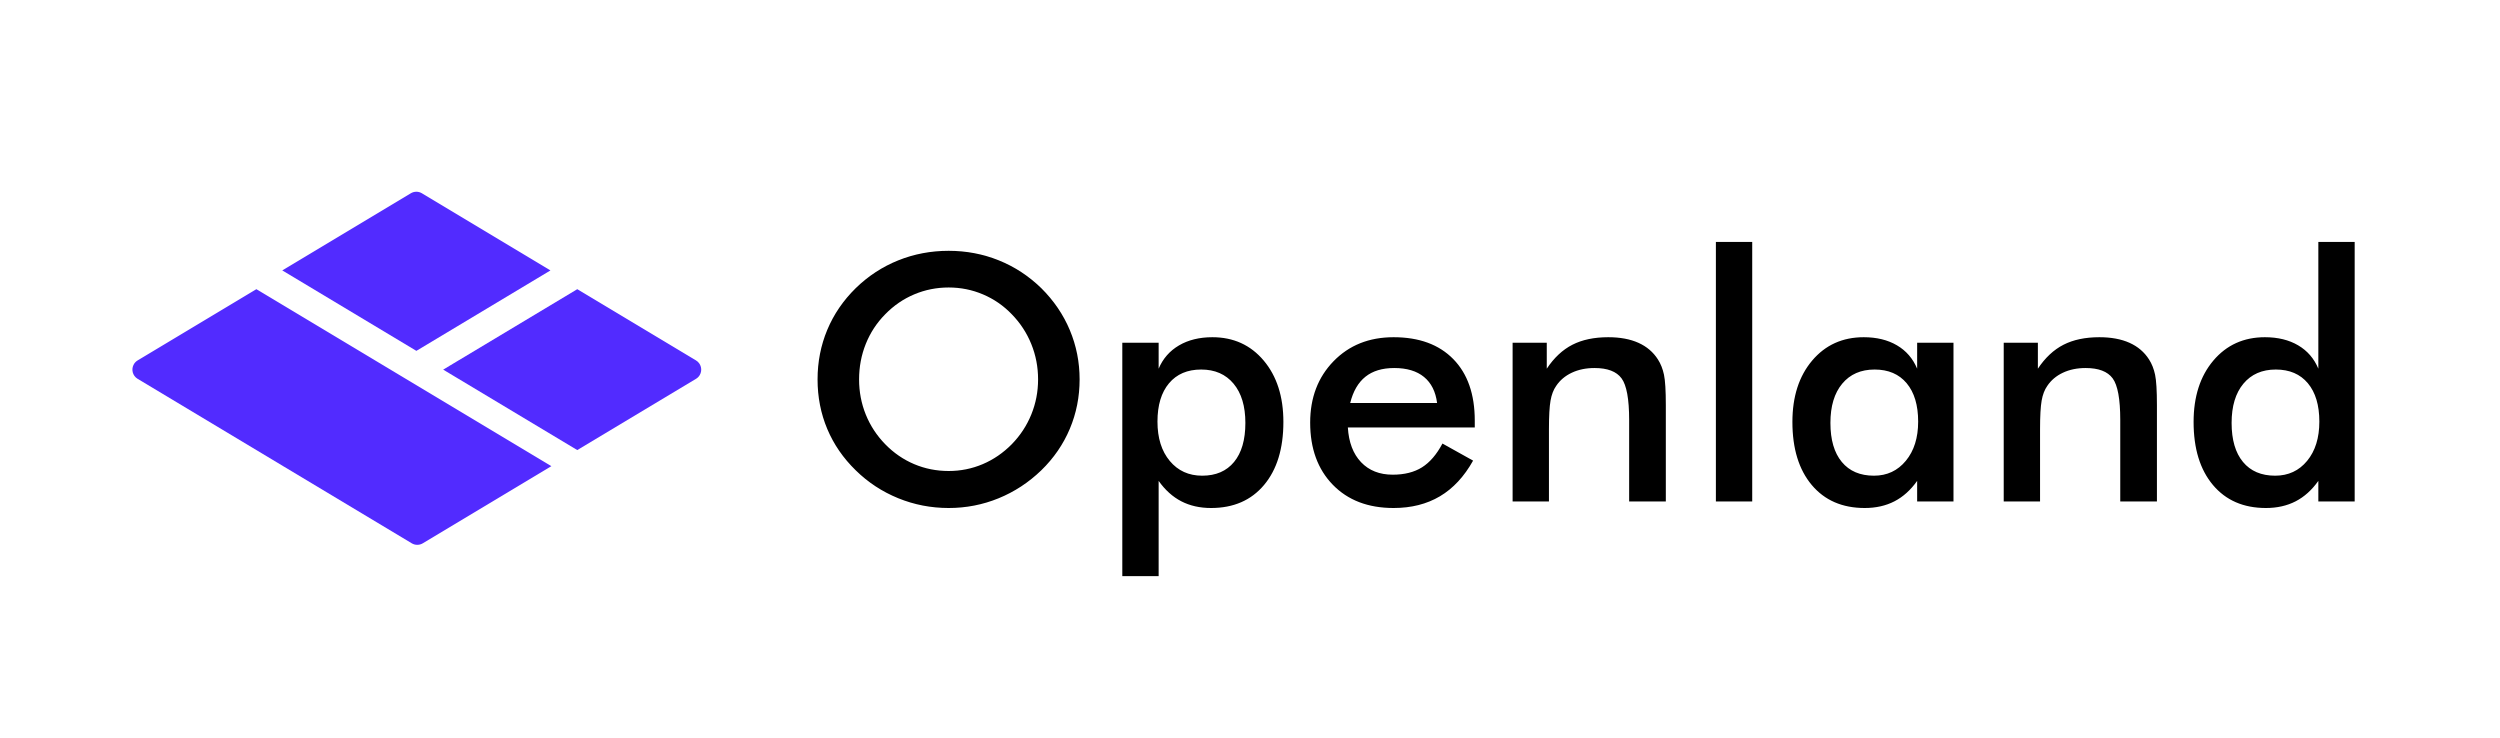
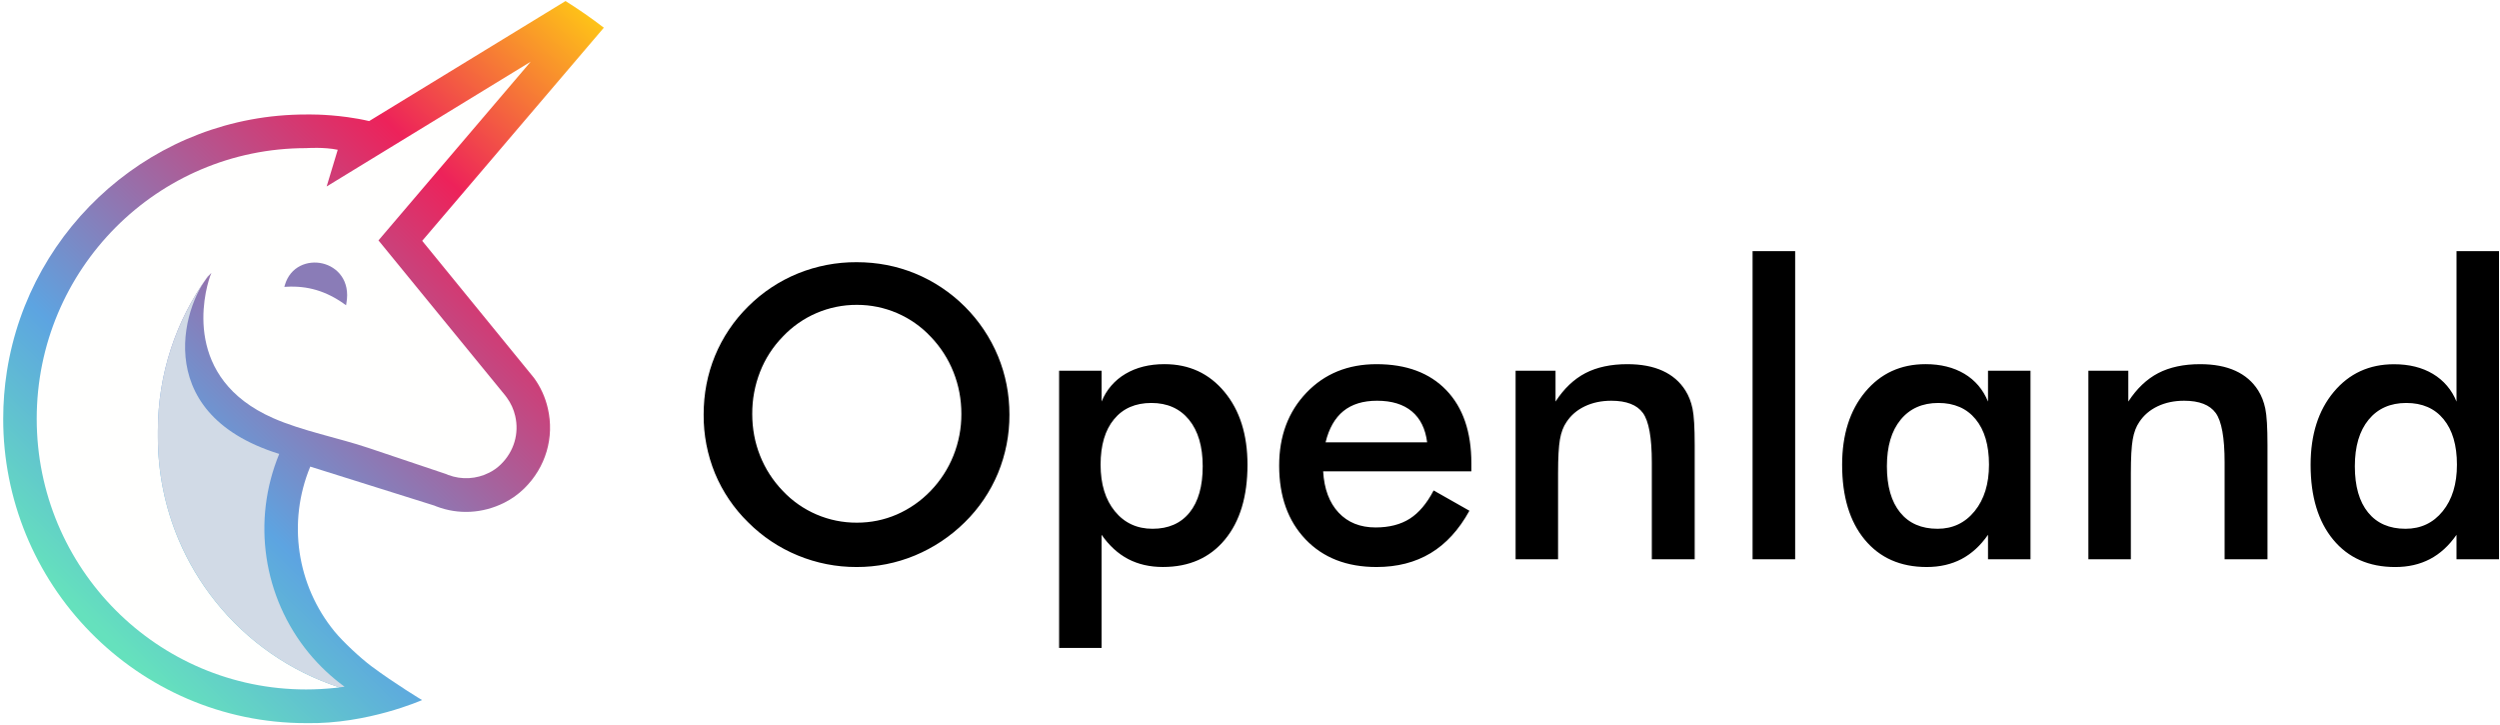
- <svg xmlns="http://www.w3.org/2000/svg" width="678px" height="200px" viewBox="0 0 678 200" version="1.1">
-   <defs />
-   <g id="logotype" stroke="none" stroke-width="1" fill="none" fill-rule="evenodd">
-     <g id="Logotype" transform="translate(20, 20)">
-       <g id="Logo" transform="translate(13, 0)" fill="#522BFF">
-         <path d="M81.415,32.415 L116.281,53.335 L79.918,75.153 L43.554,53.335 L78.421,32.415 C79.342,31.862 80.493,31.862 81.415,32.415 Z" id="Mask" />
-         <path d="M123.554,58.424 L155.76,77.747 C157.138,78.574 157.585,80.361 156.758,81.738 C156.512,82.148 156.17,82.491 155.76,82.736 L123.554,102.06 L87.191,80.242 L123.554,58.424 Z" id="Mask" />
-         <path d="M36.528,58.424 L116.528,106.424 L81.661,127.344 C80.74,127.896 79.589,127.896 78.668,127.344 L4.322,82.736 C2.944,81.91 2.497,80.123 3.324,78.745 C3.57,78.336 3.912,77.993 4.322,77.747 L36.528,58.424 Z" id="Mask" />
-       </g>
-       <path d="M261.528,82.896 C261.528,79.536 260.915,76.342 259.689,73.314 C258.463,70.287 256.699,67.593 254.398,65.231 C252.158,62.9 249.562,61.107 246.611,59.85 C243.659,58.594 240.548,57.966 237.279,57.966 C234.009,57.966 230.899,58.586 227.947,59.828 C224.995,61.069 222.369,62.87 220.068,65.231 C217.768,67.563 216.012,70.242 214.801,73.269 C213.59,76.296 212.984,79.505 212.984,82.896 C212.984,86.256 213.59,89.435 214.801,92.432 C216.012,95.429 217.768,98.108 220.068,100.47 C222.369,102.831 224.988,104.632 227.924,105.874 C230.861,107.115 233.979,107.735 237.279,107.735 C240.518,107.735 243.598,107.115 246.52,105.874 C249.441,104.632 252.067,102.831 254.398,100.47 C256.699,98.108 258.463,95.422 259.689,92.409 C260.915,89.397 261.528,86.226 261.528,82.896 Z M272.79,82.896 C272.79,87.619 271.904,92.084 270.133,96.292 C268.362,100.5 265.781,104.254 262.391,107.554 C258.97,110.854 255.11,113.381 250.811,115.137 C246.512,116.893 242.001,117.771 237.279,117.771 C232.496,117.771 227.932,116.886 223.588,115.115 C219.243,113.343 215.406,110.823 212.076,107.554 C208.686,104.254 206.112,100.515 204.356,96.337 C202.601,92.16 201.723,87.679 201.723,82.896 C201.723,78.143 202.601,73.663 204.356,69.455 C206.112,65.247 208.686,61.478 212.076,58.147 C215.467,54.848 219.312,52.335 223.61,50.609 C227.909,48.884 232.465,48.021 237.279,48.021 C242.062,48.021 246.595,48.884 250.879,50.609 C255.163,52.335 259,54.848 262.391,58.147 C265.781,61.508 268.362,65.3 270.133,69.523 C271.904,73.746 272.79,78.204 272.79,82.896 Z M293.905,94.339 C293.905,98.79 295.018,102.347 297.243,105.011 C299.468,107.675 302.397,109.007 306.03,109.007 C309.753,109.007 312.637,107.766 314.68,105.283 C316.724,102.801 317.746,99.274 317.746,94.703 C317.746,90.162 316.678,86.612 314.544,84.054 C312.41,81.496 309.481,80.217 305.757,80.217 C302.034,80.217 299.127,81.458 297.039,83.94 C294.95,86.423 293.905,89.889 293.905,94.339 Z M284.369,136.253 L284.369,72.951 L294.223,72.951 L294.223,79.99 C295.374,77.265 297.213,75.161 299.74,73.678 C302.268,72.194 305.288,71.453 308.8,71.453 C314.522,71.453 319.161,73.564 322.718,77.787 C326.275,82.011 328.054,87.558 328.054,94.43 C328.054,101.666 326.305,107.364 322.809,111.527 C319.312,115.69 314.522,117.771 308.437,117.771 C305.409,117.771 302.722,117.166 300.376,115.955 C298.03,114.744 295.979,112.897 294.223,110.415 L294.223,136.253 L284.369,136.253 Z M379.958,95.929 L345.537,95.929 C345.779,99.955 346.975,103.096 349.124,105.351 C351.273,107.607 354.134,108.734 357.707,108.734 C360.885,108.734 363.534,108.068 365.653,106.736 C367.772,105.404 369.619,103.255 371.193,100.288 L379.503,104.92 C377.082,109.249 374.084,112.473 370.512,114.592 C366.94,116.711 362.747,117.771 357.934,117.771 C351.031,117.771 345.537,115.667 341.45,111.459 C337.363,107.251 335.319,101.635 335.319,94.612 C335.319,87.861 337.431,82.313 341.654,77.969 C345.877,73.625 351.304,71.453 357.934,71.453 C364.866,71.453 370.27,73.436 374.145,77.401 C378.02,81.367 379.958,86.922 379.958,94.067 L379.958,95.929 Z M369.74,89.299 C369.347,86.211 368.166,83.857 366.198,82.238 C364.23,80.618 361.536,79.808 358.115,79.808 C354.876,79.808 352.272,80.595 350.305,82.169 C348.337,83.744 346.959,86.12 346.172,89.299 L369.74,89.299 Z M390.22,116 L390.22,72.951 L399.484,72.951 L399.484,79.99 C401.452,77.023 403.768,74.858 406.432,73.496 C409.096,72.134 412.335,71.453 416.149,71.453 C419.358,71.453 422.091,71.96 424.346,72.974 C426.601,73.988 428.365,75.494 429.636,77.492 C430.393,78.673 430.938,80.05 431.271,81.625 C431.604,83.199 431.771,85.954 431.771,89.889 L431.771,116 L421.826,116 L421.826,93.885 C421.826,88.224 421.137,84.463 419.76,82.601 C418.382,80.739 415.938,79.808 412.426,79.808 C410.125,79.808 408.074,80.232 406.273,81.08 C404.471,81.927 403.056,83.123 402.027,84.667 C401.3,85.696 400.793,87.021 400.506,88.64 C400.218,90.26 400.074,92.841 400.074,96.383 L400.074,116 L390.22,116 Z M445.348,116 L445.348,45.614 L455.202,45.614 L455.202,116 L445.348,116 Z M509.785,116 L499.931,116 L499.931,110.415 C498.175,112.897 496.124,114.744 493.778,115.955 C491.432,117.166 488.745,117.771 485.718,117.771 C479.633,117.771 474.842,115.69 471.345,111.527 C467.849,107.364 466.101,101.666 466.101,94.43 C466.101,87.558 467.887,82.011 471.459,77.787 C475.031,73.564 479.693,71.453 485.445,71.453 C488.957,71.453 491.962,72.187 494.459,73.655 C496.957,75.123 498.781,77.235 499.931,79.99 L499.931,72.951 L509.785,72.951 L509.785,116 Z M500.204,94.339 C500.204,89.889 499.167,86.423 497.093,83.94 C495.019,81.458 492.121,80.217 488.397,80.217 C484.673,80.217 481.744,81.496 479.61,84.054 C477.476,86.612 476.409,90.162 476.409,94.703 C476.409,99.274 477.438,102.801 479.497,105.283 C481.555,107.766 484.461,109.007 488.215,109.007 C491.757,109.007 494.641,107.66 496.866,104.965 C499.091,102.271 500.204,98.729 500.204,94.339 Z M523.408,116 L523.408,72.951 L532.672,72.951 L532.672,79.99 C534.64,77.023 536.956,74.858 539.62,73.496 C542.284,72.134 545.523,71.453 549.337,71.453 C552.546,71.453 555.279,71.96 557.534,72.974 C559.789,73.988 561.553,75.494 562.824,77.492 C563.581,78.673 564.126,80.05 564.459,81.625 C564.792,83.199 564.958,85.954 564.958,89.889 L564.958,116 L555.014,116 L555.014,93.885 C555.014,88.224 554.325,84.463 552.948,82.601 C551.57,80.739 549.126,79.808 545.614,79.808 C543.313,79.808 541.262,80.232 539.461,81.08 C537.659,81.927 536.244,83.123 535.215,84.667 C534.488,85.696 533.981,87.021 533.694,88.64 C533.406,90.26 533.262,92.841 533.262,96.383 L533.262,116 L523.408,116 Z M609.006,94.339 C609.006,89.889 607.969,86.423 605.896,83.94 C603.822,81.458 600.923,80.217 597.2,80.217 C593.476,80.217 590.547,81.496 588.413,84.054 C586.279,86.612 585.211,90.162 585.211,94.703 C585.211,99.274 586.241,102.801 588.299,105.283 C590.358,107.766 593.264,109.007 597.018,109.007 C600.59,109.007 603.481,107.667 605.691,104.988 C607.901,102.309 609.006,98.759 609.006,94.339 Z M608.734,45.614 L618.588,45.614 L618.588,116 L608.734,116 L608.734,110.415 C606.978,112.897 604.927,114.744 602.581,115.955 C600.235,117.166 597.548,117.771 594.521,117.771 C588.436,117.771 583.645,115.69 580.148,111.527 C576.652,107.364 574.903,101.666 574.903,94.43 C574.903,87.558 576.689,82.011 580.262,77.787 C583.834,73.564 588.496,71.453 594.248,71.453 C597.76,71.453 600.764,72.187 603.262,73.655 C605.76,75.123 607.583,77.235 608.734,79.99 L608.734,45.614 Z" id="Openland" fill="#000000" />
-     </g>
+ <svg xmlns="http://www.w3.org/2000/svg" width="145" height="42" viewBox="0 0 145 42">
+   <defs>
+     <linearGradient id="a" x1="100%" x2="26.323%" y1="3.411%" y2="95.394%">
+       <stop offset="0%" stop-color="#FEC417" />
+       <stop offset="27.898%" stop-color="#ED225A" />
+       <stop offset="76.075%" stop-color="#5DA4E1" />
+       <stop offset="100%" stop-color="#65E1BD" />
+     </linearGradient>
+   </defs>
+   <g fill="none" fill-rule="evenodd">
+     <path fill="url(#a)" d="M30.987 21.922l-6.49-7.953L35.036 1.607A28.416 28.416 0 0 0 32.814.061L21.42 7.023c-.429-.1-.852-.173-1.25-.228-1.348-.186-2.406-.154-2.406-.154C9.004 6.64 1.722 13.108.4 21.537c-.14.898-.214 1.818-.214 2.755a17.63 17.63 0 0 0 5.069 12.387c3.189 3.247 7.618 5.263 12.508 5.263 3.56.07 6.726-1.338 6.726-1.338s-1.578-.948-2.937-1.962c-.636-.474-1.637-1.405-2.138-2.013a9.4 9.4 0 0 1-1.417-9.553l.005-.013 7.199 2.26.13.053c1.272.482 2.66.408 3.905-.206a4.58 4.58 0 0 0 1.176-.834c1.255-1.227 1.768-2.968 1.374-4.655a4.834 4.834 0 0 0-.8-1.76" />
+     <path fill="#FFFFFE" d="M11.959 16.146c.023-.029.05-.056.075-.084l.003-.005c-.027.03-.053.059-.078.09" />
+     <path fill="#FFFFFE" d="M29.417 23.074l-.107-.143-7.35-8.988L30.792 3.58l-11.839 7.236.643-2.128c-.8-.169-1.795-.096-1.833-.096-8.634 0-15.633 7.029-15.633 15.698 0 8.67 6.999 15.698 15.633 15.698a15.87 15.87 0 0 0 1.71-.093c.074-.008.146-.02.22-.028a15.207 15.207 0 0 1-7.2-4.99 15.269 15.269 0 0 1-2.122-3.557A15.264 15.264 0 0 1 9.16 25.34v-.35c0-3.334 1.068-6.416 2.874-8.927-.025.028-.052.055-.075.084.025-.03.051-.06.078-.089l-.003.005.003-.005.009-.008c.06-.066.122-.13.188-.189a.354.354 0 0 1 .029-.023l-.078.198c-.361 1.047-1.587 5.898 3.657 8.212 1.687.745 3.795 1.146 5.542 1.734l4.5 1.513.132.055a2.948 2.948 0 0 0 2.364-.132c.249-.123.477-.285.676-.48.776-.758 1.073-1.805.838-2.813a2.885 2.885 0 0 0-.477-1.05" />
+     <path fill="#D1DAE6" d="M12.234 15.86c-.066.06-.128.123-.188.189l-.012.013a15.234 15.234 0 0 0-2.874 8.926v.351c0 2.123.432 4.145 1.212 5.982a15.269 15.269 0 0 0 2.893 4.449 15.207 15.207 0 0 0 6.428 4.098c.1-.012.2-.024.3-.038a11.413 11.413 0 0 1-2.077-1.958 11.363 11.363 0 0 1-1.714-11.545c-7.775-2.411-5.41-9.094-3.94-10.49a.354.354 0 0 0-.029.023" />
+     <path fill="#D1DAE6" d="M12.037 16.057l-.003.005.012-.013-.009.008M12.255 15.842a.354.354 0 0 0-.02.018h-.001a.354.354 0 0 1 .02-.018M12.255 15.842c.004-.004.007-.006.008-.005 0-.001-.004 0-.008.005" />
+     <path fill="#8A7CB7" d="M18.71 15.28c-.848-.2-1.87.169-2.183 1.258l-.03.102.106-.006c1.243-.073 2.32.247 3.38 1.002l.096.068.02-.117c.236-1.313-.528-2.105-1.39-2.308" />
+     <path fill="#000" d="M55.782 24.01c0-.853-.153-1.664-.46-2.432A6.317 6.317 0 0 0 54 19.526a5.853 5.853 0 0 0-4.28-1.844 5.878 5.878 0 0 0-4.302 1.844 6.113 6.113 0 0 0-1.317 2.04 6.607 6.607 0 0 0-.454 2.444c0 .853.152 1.66.454 2.42.303.762.742 1.442 1.317 2.041a5.866 5.866 0 0 0 4.302 1.844c.81 0 1.58-.157 2.31-.472A6.103 6.103 0 0 0 54 28.47a6.333 6.333 0 0 0 1.322-2.046 6.43 6.43 0 0 0 .46-2.415zm2.788.037a8.78 8.78 0 0 1-.663 3.395 8.627 8.627 0 0 1-1.933 2.855 9.066 9.066 0 0 1-2.891 1.922 8.733 8.733 0 0 1-3.379.668 8.85 8.85 0 0 1-3.418-.673 8.798 8.798 0 0 1-2.874-1.917 8.585 8.585 0 0 1-1.927-2.843 8.82 8.82 0 0 1-.657-3.407c0-1.205.219-2.34.657-3.407a8.677 8.677 0 0 1 1.927-2.866 8.78 8.78 0 0 1 2.88-1.911 8.954 8.954 0 0 1 3.412-.656c1.195 0 2.326.218 3.396.656a8.862 8.862 0 0 1 4.807 4.794c.442 1.07.663 2.2.663 3.39zm5.29 2.904c0 1.128.277 2.03.83 2.705.553.675 1.281 1.013 2.184 1.013.925 0 1.642-.315 2.15-.944s.761-1.523.761-2.682c0-1.15-.265-2.05-.795-2.699-.53-.648-1.258-.972-2.184-.972-.925 0-1.647.314-2.166.944-.52.629-.78 1.507-.78 2.635zm-2.407 10.63V21.501h2.466v1.788a3.283 3.283 0 0 1 1.38-1.603c.633-.377 1.388-.565 2.267-.565 1.432 0 2.592.536 3.482 1.609.89 1.072 1.335 2.481 1.335 4.227 0 1.837-.437 3.285-1.312 4.342-.875 1.057-2.073 1.586-3.596 1.586-.758 0-1.43-.154-2.017-.461-.587-.308-1.1-.777-1.54-1.407v6.562h-2.465zm23.92-10.242h-8.6c.061 1.023.36 1.82.897 2.393.537.573 1.252.86 2.144.86.794 0 1.456-.17 1.986-.508.53-.338.99-.884 1.384-1.638l2.076 1.177c-.605 1.1-1.354 1.918-2.246 2.457-.893.538-1.94.807-3.143.807-1.725 0-3.097-.534-4.118-1.603-1.021-1.07-1.532-2.496-1.532-4.28 0-1.715.528-3.124 1.583-4.227 1.055-1.104 2.41-1.655 4.067-1.655 1.732 0 3.082.503 4.05 1.51.968 1.008 1.452 2.42 1.452 4.234v.473zm-2.566-1.685c-.098-.784-.394-1.382-.886-1.794-.492-.411-1.165-.617-2.02-.617-.81 0-1.462.2-1.954.6-.492.4-.836 1.004-1.033 1.811h5.893zm5.133 6.783V21.502h2.317v1.788c.492-.754 1.07-1.303 1.737-1.65.666-.345 1.477-.518 2.43-.518.803 0 1.487.128 2.05.386.565.258 1.006.64 1.324 1.148.189.3.325.65.409 1.05.083.4.125 1.099.125 2.099v6.632h-2.488V26.82c0-1.438-.172-2.394-.516-2.867-.345-.473-.956-.71-1.835-.71-.575 0-1.088.109-1.539.324-.45.215-.804.519-1.061.911-.182.262-.309.598-.381 1.01-.072.41-.108 1.066-.108 1.966v4.983H87.94zm13.75 0V14.564h2.471v17.873h-2.471zm16.126 0h-2.465v-1.419c-.44.631-.953 1.1-1.54 1.408-.587.307-1.26.461-2.017.461-1.522 0-2.72-.529-3.596-1.586-.875-1.057-1.312-2.505-1.312-4.343 0-1.745.447-3.155 1.34-4.227.894-1.073 2.06-1.61 3.5-1.61.879 0 1.63.187 2.256.56.624.373 1.08.91 1.369 1.61v-1.789h2.465v10.935zm-2.408-5.486c0-1.128-.258-2.006-.774-2.635-.516-.63-1.238-.944-2.165-.944s-1.657.324-2.188.972c-.532.649-.797 1.548-.797 2.7 0 1.158.256 2.052.769 2.681.512.63 1.236.944 2.17.944.882 0 1.6-.342 2.154-1.024.554-.683.831-1.581.831-2.694zm5.767 5.486V21.502h2.317v1.788c.492-.754 1.07-1.303 1.737-1.65.667-.345 1.477-.518 2.43-.518.803 0 1.487.128 2.05.386.565.258 1.006.64 1.324 1.148.19.3.325.65.409 1.05.083.4.125 1.099.125 2.099v6.632h-2.488V26.82c0-1.438-.172-2.394-.516-2.867-.345-.473-.956-.71-1.835-.71-.575 0-1.088.109-1.539.324-.45.215-.804.519-1.061.911-.182.262-.309.598-.38 1.01-.073.41-.109 1.066-.109 1.966v4.983h-2.464zm21.385-5.486c0-1.128-.258-2.006-.774-2.635-.516-.63-1.238-.944-2.165-.944s-1.657.324-2.188.972c-.532.649-.797 1.548-.797 2.7 0 1.158.256 2.052.769 2.681.512.63 1.236.944 2.17.944.89 0 1.61-.34 2.16-1.019.55-.679.825-1.578.825-2.699zm-.026-12.387H145v17.873h-2.466V31.02c-.439.63-.952 1.1-1.54 1.407-.586.307-1.259.461-2.016.461-1.523 0-2.721-.528-3.596-1.586-.875-1.057-1.313-2.504-1.313-4.341 0-1.745.447-3.154 1.341-4.226.894-1.073 2.06-1.609 3.5-1.609.879 0 1.63.187 2.255.56a3.263 3.263 0 0 1 1.37 1.608v-8.73z" />
  </g>
</svg>
